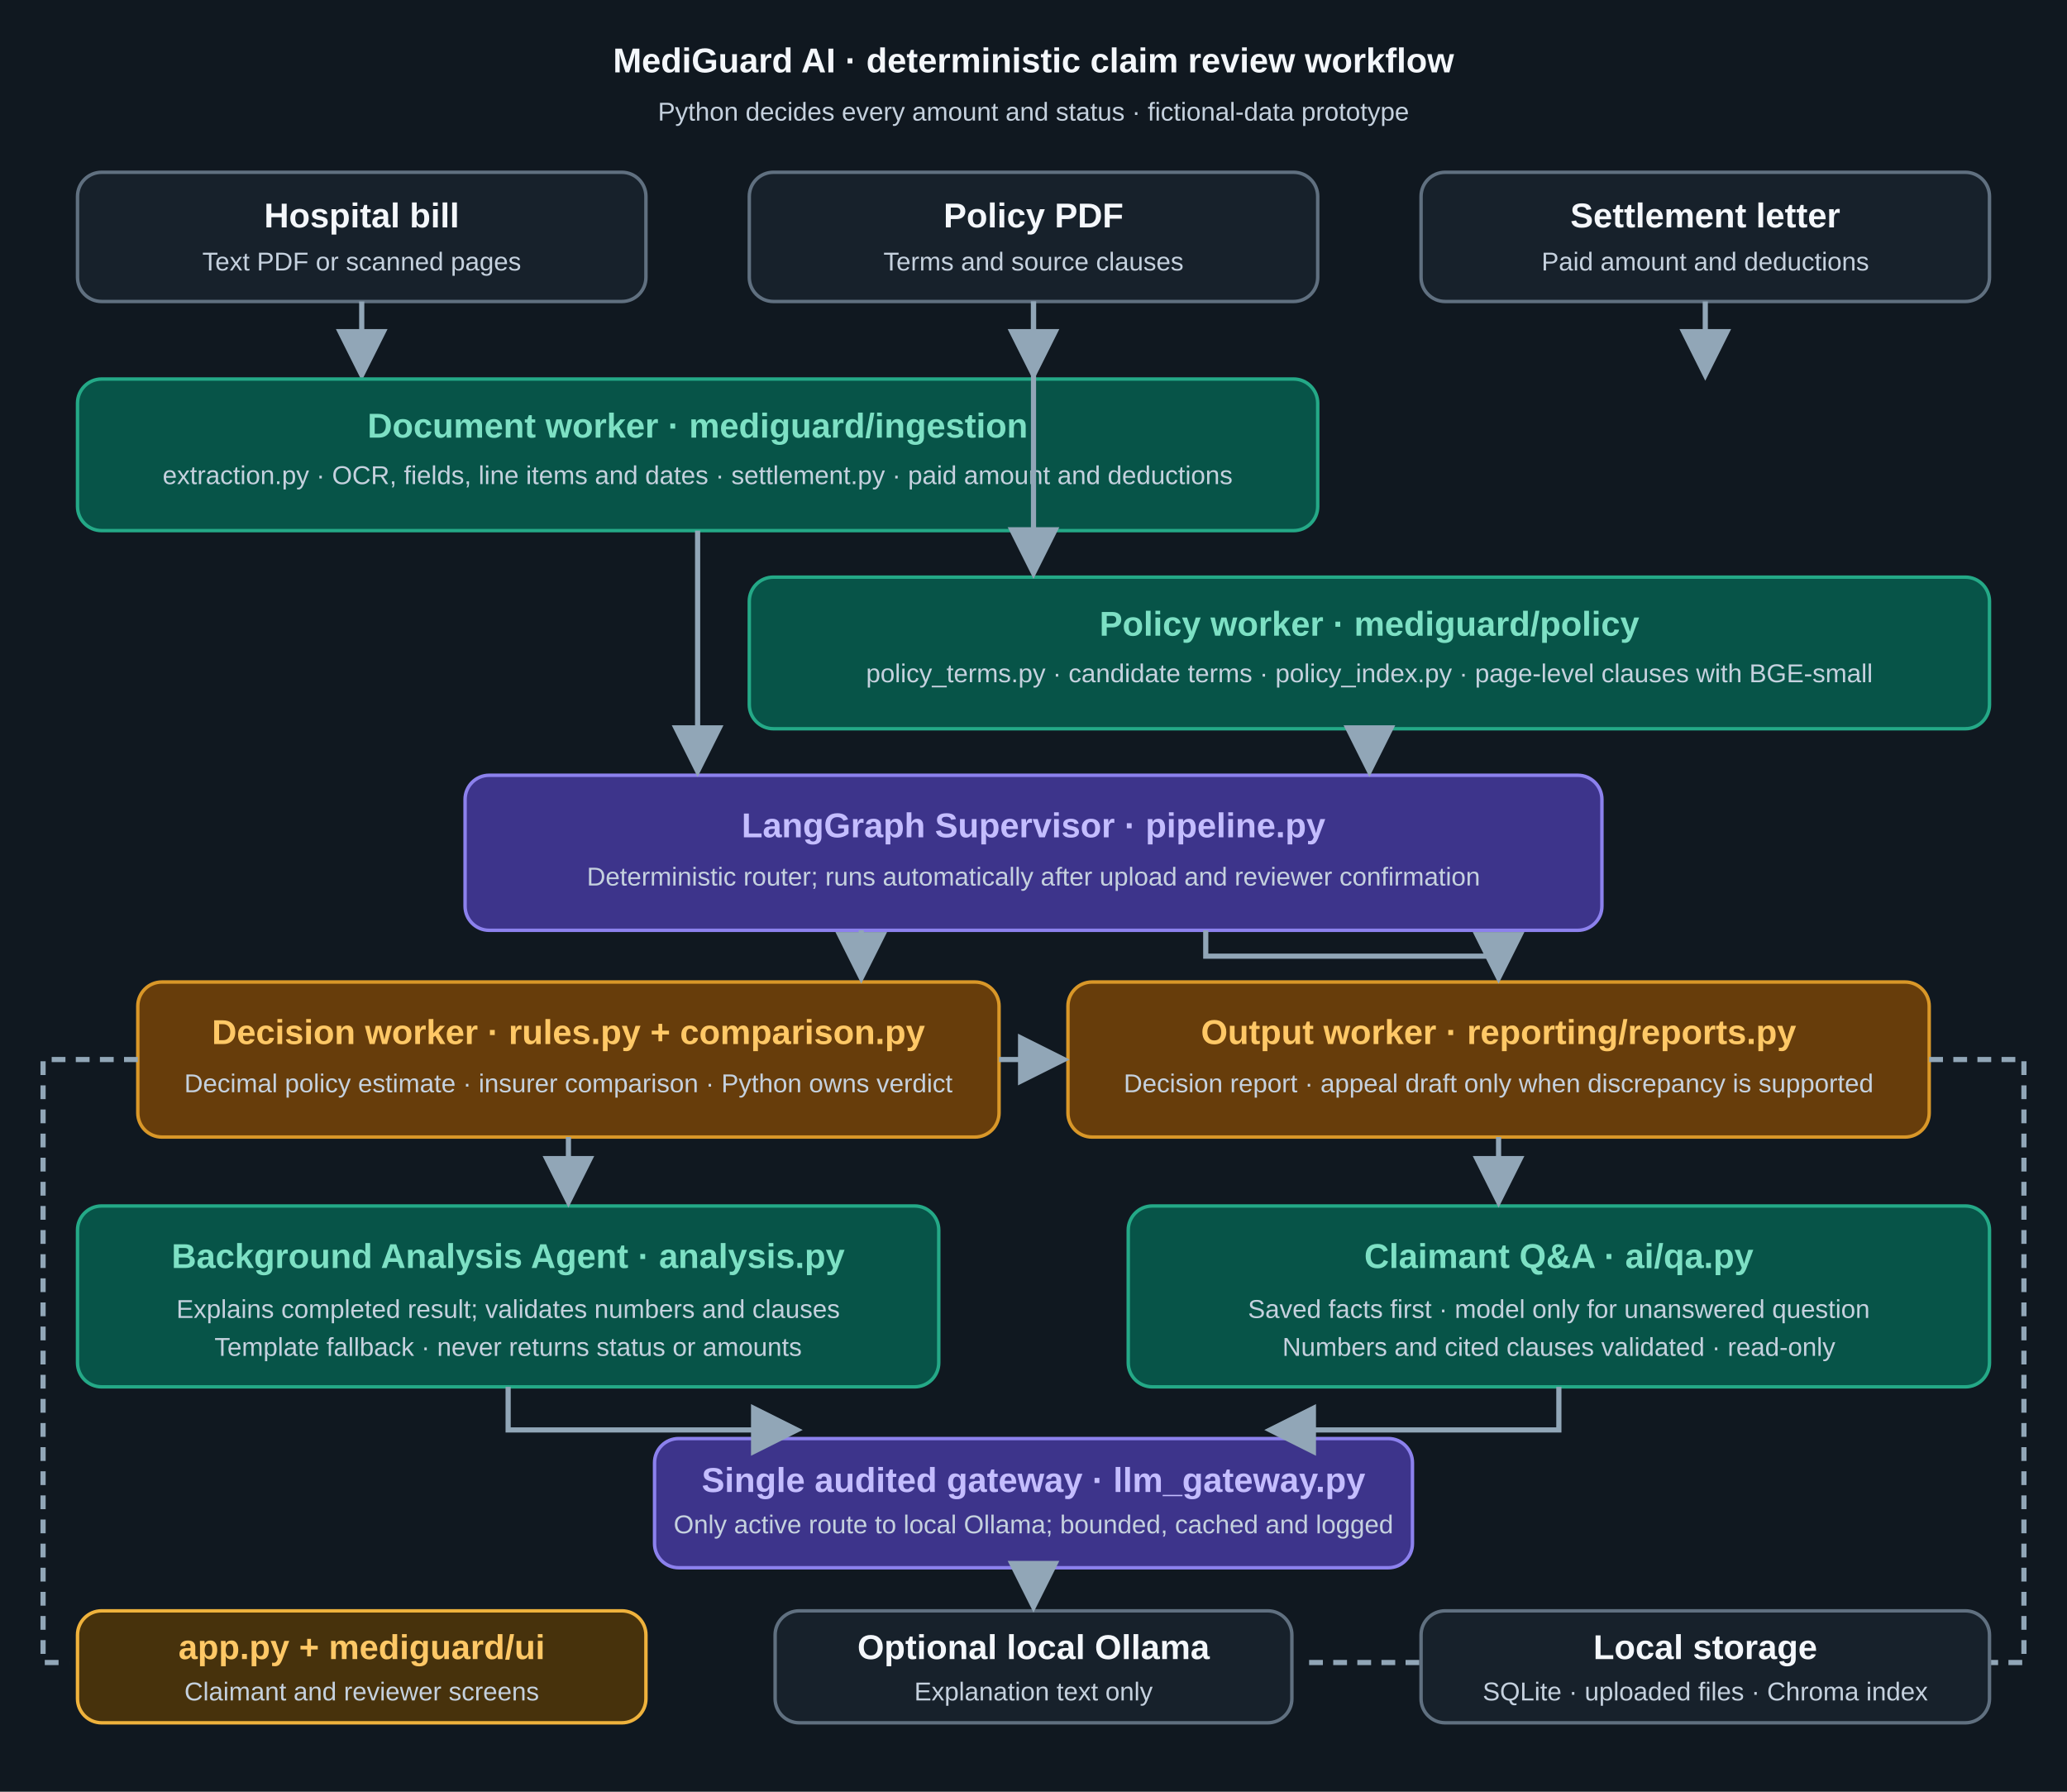
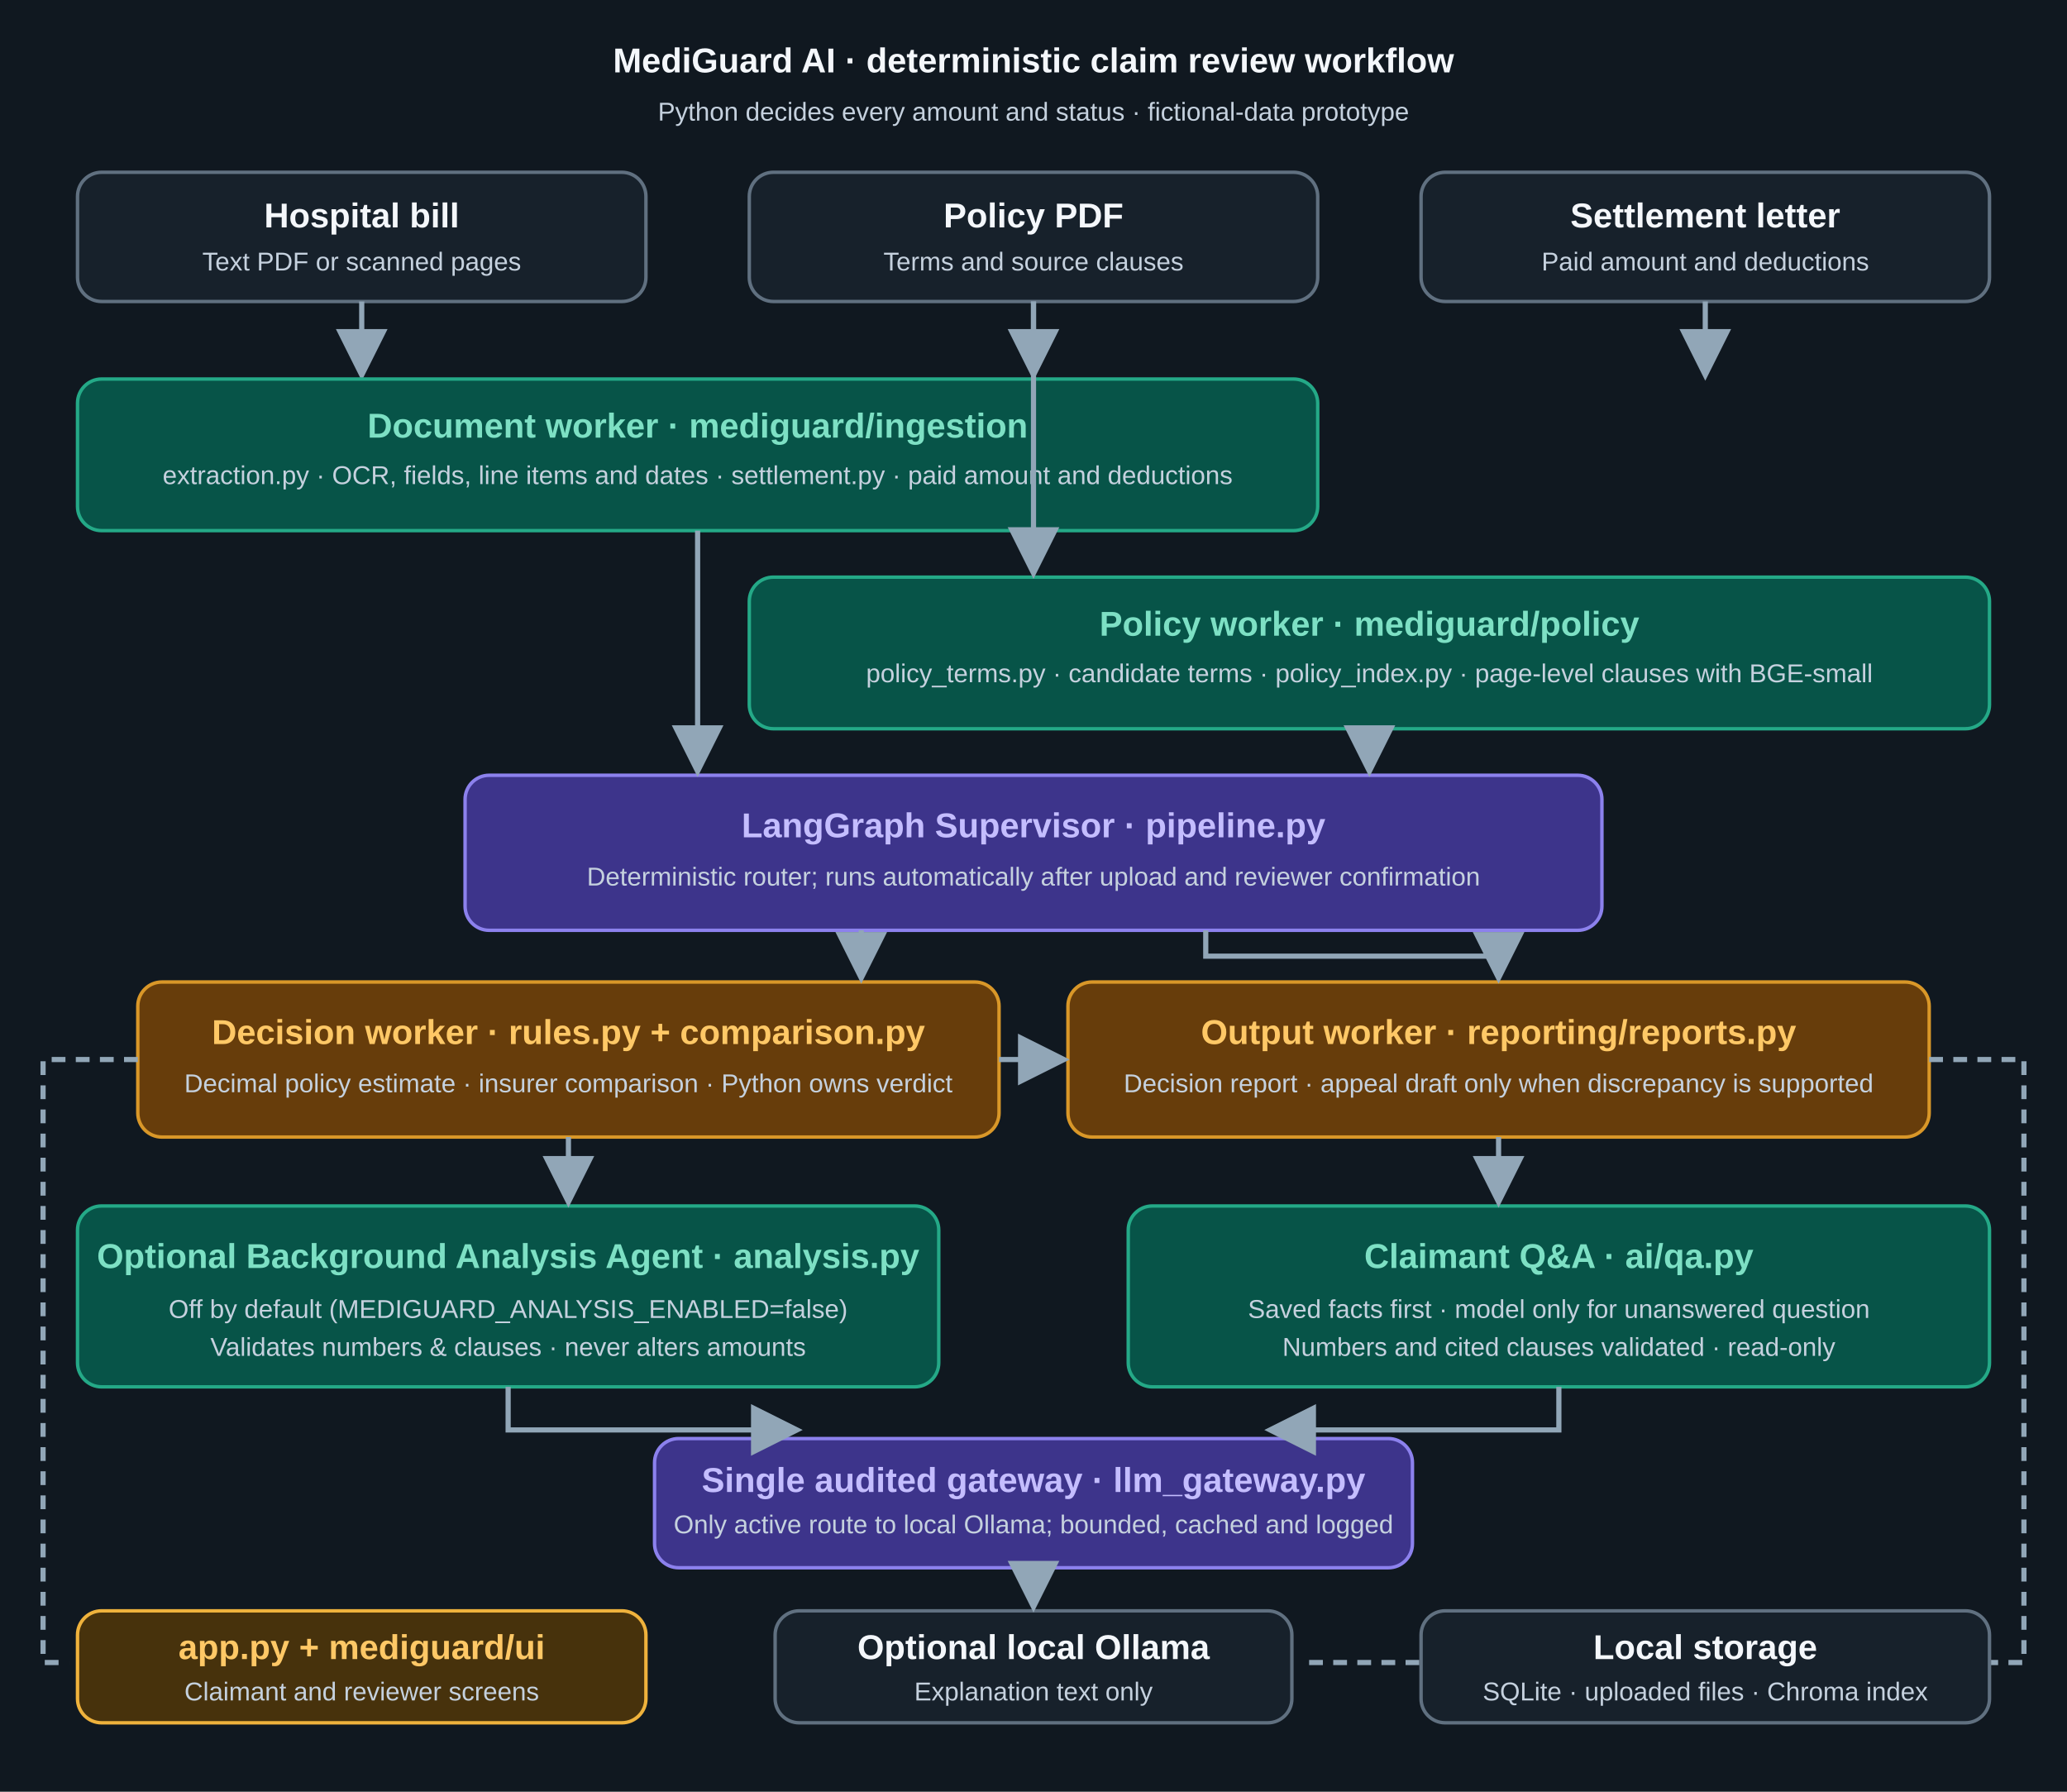
<svg xmlns="http://www.w3.org/2000/svg" width="1200" height="1040" viewBox="0 0 1200 1040" role="img" aria-labelledby="title desc">
  <defs>
    <marker id="arrow" markerWidth="10" markerHeight="10" refX="8" refY="5" orient="auto">
      <path d="M0,0 L10,5 L0,10 z" fill="#91a6b7" />
    </marker>
    <style>
   .bg{fill:#101820}.box{rx:14;stroke-width:2}.input{fill:#17212b;stroke:#607080}.worker{fill:#075448;stroke:#24a987}.rules{fill:#673d0b;stroke:#d99728}.supervisor{fill:#3d348b;stroke:#8c81ed}.assist{fill:#075448;stroke:#24a987}.report{fill:#673d0b;stroke:#d99728}.app{fill:#47320c;stroke:#efb23c}.store{fill:#17212b;stroke:#607080}.t{font:600 20px Segoe UI,Arial;fill:#f4f7fb}.s{font:15px Segoe UI,Arial;fill:#c5d1de}.gold{fill:#ffc866}.green{fill:#7de0c4}.purple{fill:#c4bdff}.line{stroke:#91a6b7;stroke-width:3;fill:none;marker-end:url(#arrow)}.plain{stroke:#91a6b7;stroke-width:3;fill:none;stroke-dasharray:8 6}
  </style>
  </defs>
  <rect class="bg" width="1200" height="1040" />
  <text x="600" y="42" text-anchor="middle" class="t" font-size="28">MediGuard AI · deterministic claim review workflow</text>
  <text x="600" y="70" text-anchor="middle" class="s">Python decides every amount and status · fictional-data prototype</text>
  <rect class="box input" x="45" y="100" width="330" height="75" />
  <text x="210" y="132" text-anchor="middle" class="t">Hospital bill</text>
  <text x="210" y="157" text-anchor="middle" class="s">Text PDF or scanned pages</text>
  <rect class="box input" x="435" y="100" width="330" height="75" />
  <text x="600" y="132" text-anchor="middle" class="t">Policy PDF</text>
  <text x="600" y="157" text-anchor="middle" class="s">Terms and source clauses</text>
  <rect class="box input" x="825" y="100" width="330" height="75" />
  <text x="990" y="132" text-anchor="middle" class="t">Settlement letter</text>
  <text x="990" y="157" text-anchor="middle" class="s">Paid amount and deductions</text>
  <path class="line" d="M210 175 V215" />
  <path class="line" d="M600 175 V215" />
  <path class="line" d="M990 175 V215" />
  <rect class="box worker" x="45" y="220" width="720" height="88" />
  <text x="405" y="254" text-anchor="middle" class="t green">Document worker · mediguard/ingestion</text>
  <text x="405" y="281" text-anchor="middle" class="s">extraction.py · OCR, fields, line items and dates · settlement.py · paid amount and deductions</text>
  <rect class="box worker" x="435" y="335" width="720" height="88" />
  <text x="795" y="369" text-anchor="middle" class="t green">Policy worker · mediguard/policy</text>
  <text x="795" y="396" text-anchor="middle" class="s">policy_terms.py · candidate terms · policy_index.py · page-level clauses with BGE-small</text>
  <path class="line" d="M600 175 V330" />
  <rect class="box supervisor" x="270" y="450" width="660" height="90" />
  <text x="600" y="486" text-anchor="middle" class="t purple">LangGraph Supervisor · pipeline.py</text>
  <text x="600" y="514" text-anchor="middle" class="s">Deterministic router; runs automatically after upload and reviewer confirmation</text>
  <path class="line" d="M405 308 V445" />
  <path class="line" d="M795 423 V445" />
  <rect class="box rules" x="80" y="570" width="500" height="90" />
  <text x="330" y="606" text-anchor="middle" class="t gold">Decision worker · rules.py + comparison.py</text>
  <text x="330" y="634" text-anchor="middle" class="s">Decimal policy estimate · insurer comparison · Python owns verdict</text>
  <rect class="box report" x="620" y="570" width="500" height="90" />
  <text x="870" y="606" text-anchor="middle" class="t gold">Output worker · reporting/reports.py</text>
  <text x="870" y="634" text-anchor="middle" class="s">Decision report · appeal draft only when discrepancy is supported</text>
  <path class="line" d="M500 540 V565" />
  <path class="line" d="M700 540 V555 H870 V565" />
  <path class="line" d="M580 615 H615" />
  <rect class="box assist" x="45" y="700" width="500" height="105" />
-   <text x="295" y="736" text-anchor="middle" class="t green">Background Analysis Agent · analysis.py</text>
-   <text x="295" y="765" text-anchor="middle" class="s">Explains completed result; validates numbers and clauses</text>
-   <text x="295" y="787" text-anchor="middle" class="s">Template fallback · never returns status or amounts</text>
+   <text x="295" y="736" text-anchor="middle" class="t green">Optional Background Analysis Agent · analysis.py</text>
+   <text x="295" y="765" text-anchor="middle" class="s">Off by default (MEDIGUARD_ANALYSIS_ENABLED=false)</text>
+   <text x="295" y="787" text-anchor="middle" class="s">Validates numbers &amp; clauses · never alters amounts</text>
  <rect class="box assist" x="655" y="700" width="500" height="105" />
  <text x="905" y="736" text-anchor="middle" class="t green">Claimant Q&amp;A · ai/qa.py</text>
  <text x="905" y="765" text-anchor="middle" class="s">Saved facts first · model only for unanswered question</text>
  <text x="905" y="787" text-anchor="middle" class="s">Numbers and cited clauses validated · read-only</text>
  <path class="line" d="M330 660 V695" />
  <path class="line" d="M870 660 V695" />
  <rect class="box supervisor" x="380" y="835" width="440" height="75" />
  <text x="600" y="866" text-anchor="middle" class="t purple">Single audited gateway · llm_gateway.py</text>
  <text x="600" y="890" text-anchor="middle" class="s">Only active route to local Ollama; bounded, cached and logged</text>
  <path class="line" d="M295 805 V830 H460" />
  <path class="line" d="M905 805 V830 H740" />
  <rect class="box input" x="450" y="935" width="300" height="65" />
  <text x="600" y="963" text-anchor="middle" class="t">Optional local Ollama</text>
  <text x="600" y="987" text-anchor="middle" class="s">Explanation text only</text>
  <path class="line" d="M600 910 V930" />
  <rect class="box app" x="45" y="935" width="330" height="65" />
  <text x="210" y="963" text-anchor="middle" class="t gold">app.py + mediguard/ui</text>
  <text x="210" y="987" text-anchor="middle" class="s">Claimant and reviewer screens</text>
  <path class="plain" d="M80 615 H25 V965 H40" />
  <path class="plain" d="M1120 615 H1175 V965 H760" />
  <rect class="box store" x="825" y="935" width="330" height="65" />
  <text x="990" y="963" text-anchor="middle" class="t">Local storage</text>
  <text x="990" y="987" text-anchor="middle" class="s">SQLite · uploaded files · Chroma index</text>
</svg>
